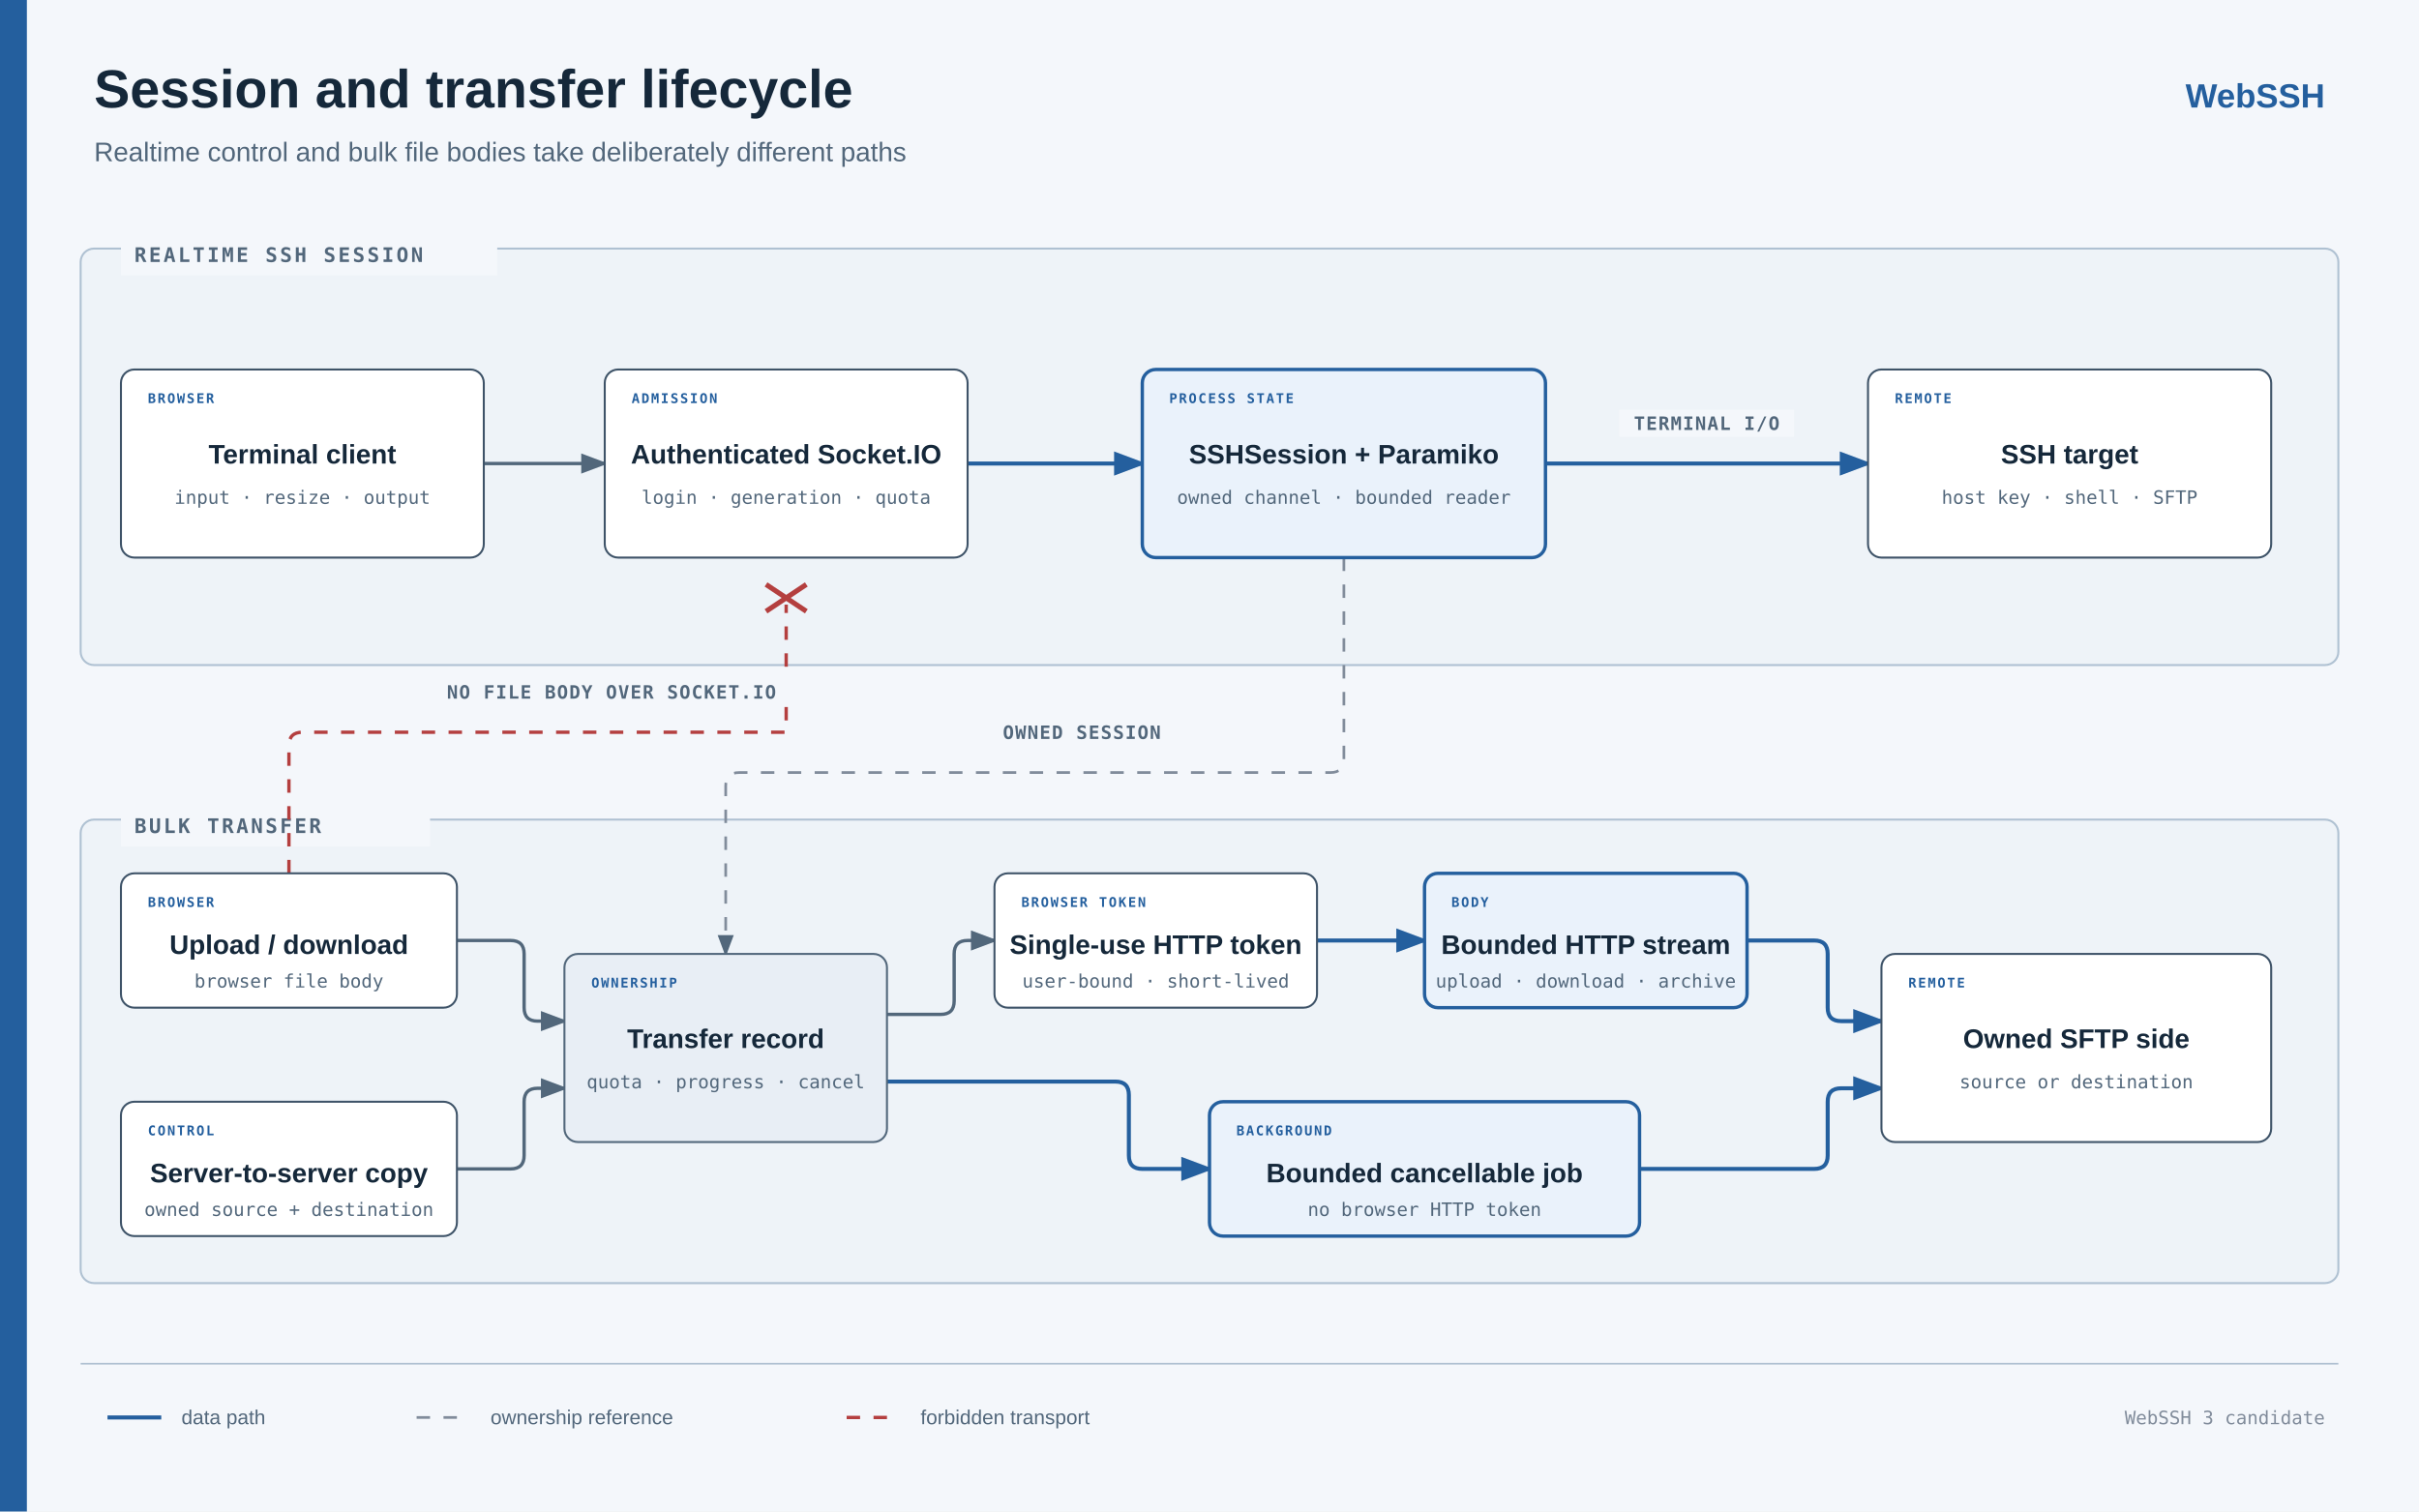
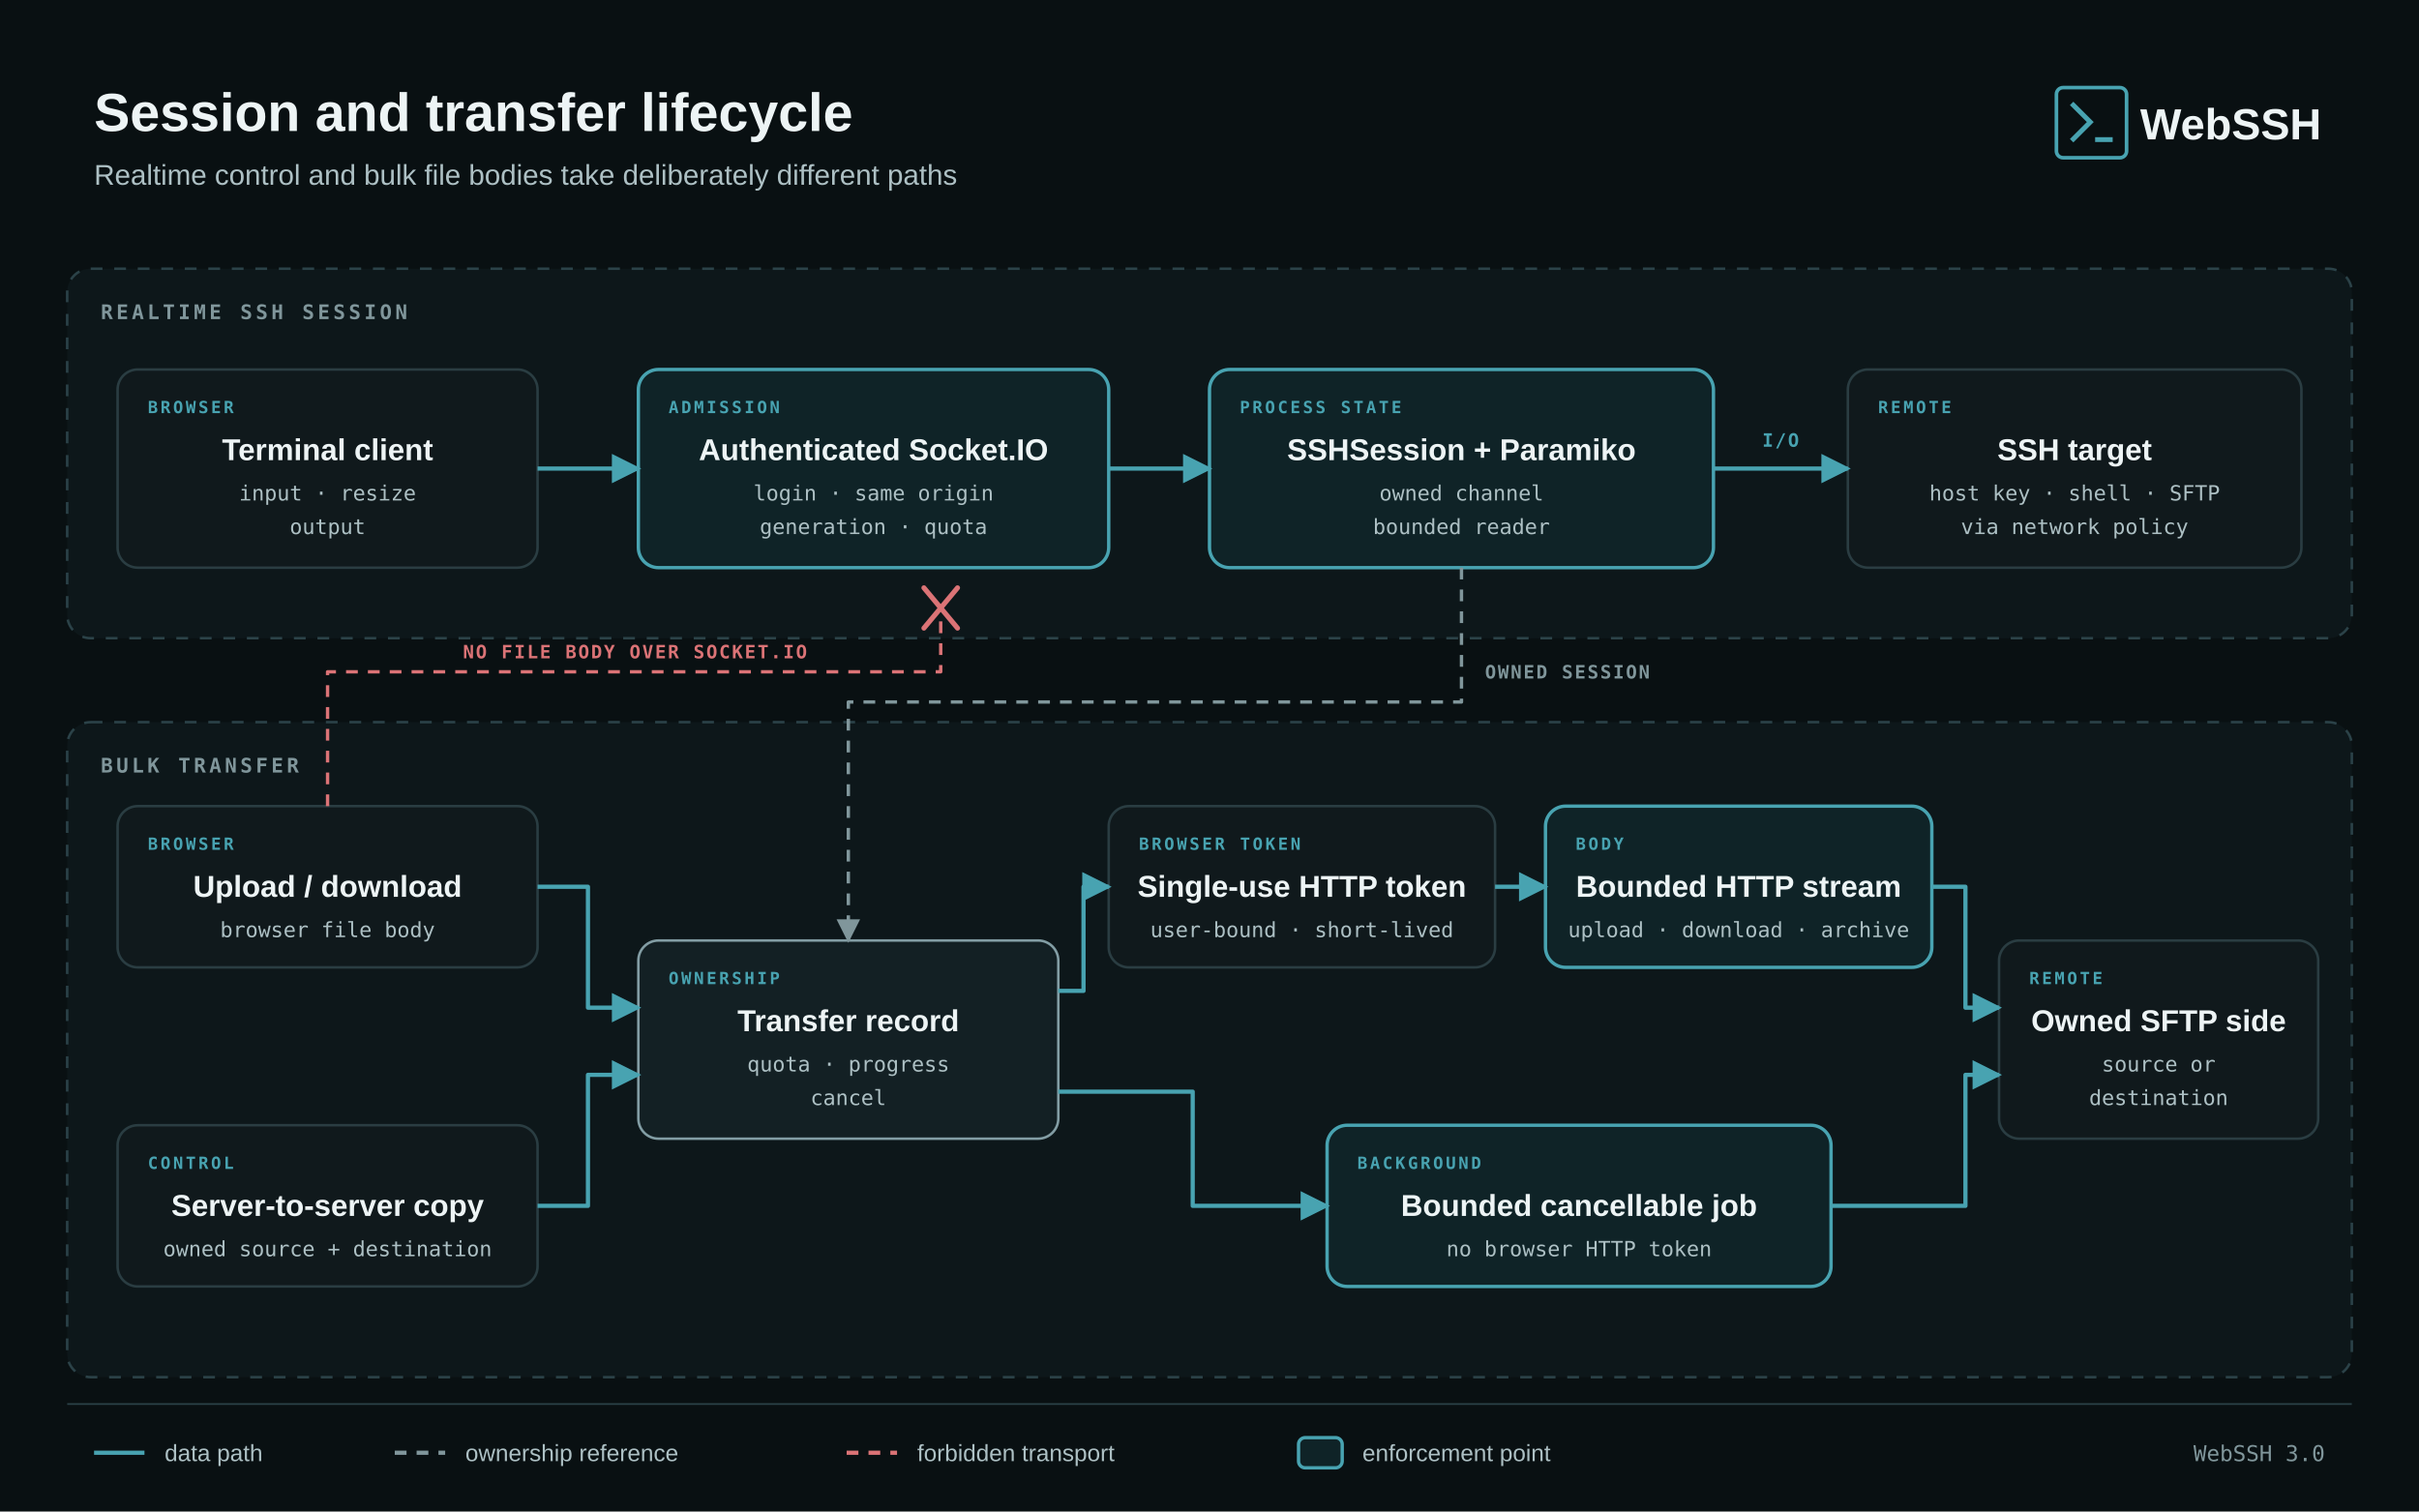
- <svg xmlns="http://www.w3.org/2000/svg" viewBox="0 0 1440 900" role="img" aria-labelledby="session-transfer-title session-transfer-desc">
+ <svg xmlns="http://www.w3.org/2000/svg" viewBox="0 0 1440 900" role="img" aria-labelledby="session-and-transfer-lifecycle-title session-and-transfer-lifecycle-desc">
  <defs>
    <style>
-       .title{font:700 32px "Segoe UI",Arial,sans-serif;fill:#15283a}.subtitle{font:16px "Segoe UI",Arial,sans-serif;fill:#52677b}.brand{font:700 20px "Segoe UI",Arial,sans-serif;fill:#245f9e}.band{fill:rgba(36,95,158,.025);stroke:#afc1d2;stroke-width:1.2}.band-label{font:600 12px "Cascadia Mono",Consolas,monospace;letter-spacing:.12em;fill:#52677b}.node{fill:#fff;stroke:#3e5368;stroke-width:1.2}.focal{fill:#eaf2fb;stroke:#245f9e;stroke-width:2}.store{fill:#e8eef5;stroke:#52677b;stroke-width:1.2}.node-title{font:600 16px "Segoe UI",Arial,sans-serif;fill:#15283a}.node-sub{font:11px "Cascadia Mono",Consolas,monospace;fill:#52677b}.tag{font:600 8px "Cascadia Mono",Consolas,monospace;letter-spacing:.12em;fill:#245f9e}.flow{fill:none;stroke:#52677b;stroke-width:2;marker-end:url(#lifecycle-arrow)}.accent{fill:none;stroke:#245f9e;stroke-width:2.4;marker-end:url(#lifecycle-arrow-link)}.passive{fill:none;stroke:#818c9b;stroke-width:1.6;stroke-dasharray:8 8;marker-end:url(#lifecycle-arrow)}.blocked{fill:none;stroke:#b43f3f;stroke-width:2;stroke-dasharray:8 8}.label{font:600 11px "Cascadia Mono",Consolas,monospace;letter-spacing:.06em;fill:#52677b}.legend{font:12px "Segoe UI",Arial,sans-serif;fill:#52677b}.source{font:11px "Cascadia Mono",Consolas,monospace;fill:#818c9b}
+       .title{font:700 32px "Segoe UI Variable Display","Segoe UI",Arial,sans-serif;fill:#edf4f5}
+       .subtitle{font:400 17px "Segoe UI",Arial,sans-serif;fill:#adc0c4}
+       .brand{font:700 26px "Segoe UI Variable Display","Segoe UI",Arial,sans-serif;fill:#edf4f5}
+       .zone{font:600 12px "Cascadia Mono",Consolas,monospace;letter-spacing:2px;fill:#80969b}
+       .eyebrow{font:600 10px "Cascadia Mono",Consolas,monospace;letter-spacing:1.5px}
+       .node{font:600 18px "Segoe UI",Arial,sans-serif;fill:#edf4f5}
+       .node-s{font:600 16px "Segoe UI",Arial,sans-serif;fill:#edf4f5}
+       .meta{font:400 12.5px "Cascadia Mono",Consolas,monospace;fill:#adc0c4}
+       .label{font:600 11px "Cascadia Mono",Consolas,monospace;letter-spacing:1px}
+       .note{font:400 13px "Segoe UI",Arial,sans-serif;fill:#adc0c4}
+       .legend{font:400 14px "Segoe UI",Arial,sans-serif;fill:#adc0c4}
+       .foot{font:400 13px "Cascadia Mono",Consolas,monospace;fill:#80969b}
    </style>
-     <marker id="lifecycle-arrow" markerWidth="8" markerHeight="6" refX="7" refY="3" orient="auto">
-       <polygon points="0 0,8 3,0 6" fill="#52677b" />
+     <marker id="arrow-main" viewBox="0 0 10 10" refX="9" refY="5" markerWidth="7" markerHeight="7" orient="auto-start-reverse">
+       <path d="M0 0 L10 5 L0 10 z" fill="#48a3b1" />
    </marker>
-     <marker id="lifecycle-arrow-link" markerWidth="8" markerHeight="6" refX="7" refY="3" orient="auto">
-       <polygon points="0 0,8 3,0 6" fill="#245f9e" />
+     <marker id="arrow-soft" viewBox="0 0 10 10" refX="9" refY="5" markerWidth="7" markerHeight="7" orient="auto-start-reverse">
+       <path d="M0 0 L10 5 L0 10 z" fill="#829da4" />
+     </marker>
+     <marker id="arrow-opt" viewBox="0 0 10 10" refX="9" refY="5" markerWidth="7" markerHeight="7" orient="auto-start-reverse">
+       <path d="M0 0 L10 5 L0 10 z" fill="#80969b" />
+     </marker>
+     <marker id="arrow-warn" viewBox="0 0 10 10" refX="9" refY="5" markerWidth="7" markerHeight="7" orient="auto-start-reverse">
+       <path d="M0 0 L10 5 L0 10 z" fill="#d4ad61" />
    </marker>
  </defs>
-   <rect width="1440" height="900" fill="#f4f7fb" />
-   <rect x="0" y="0" width="16" height="900" fill="#245f9e" />
-   <text class="title" x="56" y="64">Session and transfer lifecycle</text>
-   <text class="subtitle" x="56" y="96">Realtime control and bulk file bodies take deliberately different paths</text>
-   <text class="brand" x="1384" y="64" text-anchor="end">WebSSH</text>
-   <rect class="band" x="48" y="148" width="1344" height="248" rx="8" />
-   <rect x="72" y="140" width="224" height="24" fill="#f4f7fb" />
-   <text class="band-label" x="80" y="156">REALTIME SSH SESSION</text>
-   <rect class="band" x="48" y="488" width="1344" height="276" rx="8" />
-   <rect x="72" y="480" width="184" height="24" fill="#f4f7fb" />
-   <text class="band-label" x="80" y="496">BULK TRANSFER</text>
-   <line class="flow" x1="288" y1="276" x2="360" y2="276" />
-   <line class="accent" x1="576" y1="276" x2="680" y2="276" />
-   <line class="accent" x1="920" y1="276" x2="1112" y2="276" />
-   <rect x="964" y="244" width="104" height="16" fill="#f4f7fb" />
-   <text class="label" x="1016" y="256" text-anchor="middle">TERMINAL I/O</text>
-   <path class="passive" d="M 800 332 V 452 Q 800 460 792 460 H 440 Q 432 460 432 468 V 568" />
-   <rect x="584" y="428" width="120" height="16" fill="#f4f7fb" />
-   <text class="label" x="644" y="440" text-anchor="middle">OWNED SESSION</text>
-   <path class="flow" d="M 272 560 H 304 Q 312 560 312 568 V 600 Q 312 608 320 608 H 336" />
-   <path class="flow" d="M 528 604 H 560 Q 568 604 568 596 V 568 Q 568 560 576 560 H 592" />
-   <line class="accent" x1="784" y1="560" x2="848" y2="560" />
-   <path class="accent" d="M 1040 560 H 1080 Q 1088 560 1088 568 V 600 Q 1088 608 1096 608 H 1120" />
-   <path class="flow" d="M 272 696 H 304 Q 312 696 312 688 V 656 Q 312 648 320 648 H 336" />
-   <path class="accent" d="M 528 644 H 664 Q 672 644 672 652 V 688 Q 672 696 680 696 H 720" />
-   <path class="accent" d="M 976 696 H 1080 Q 1088 696 1088 688 V 656 Q 1088 648 1096 648 H 1120" />
-   <path class="blocked" d="M 172 520 V 444 Q 172 436 180 436 H 468 V 360" />
-   <line x1="456" y1="364" x2="480" y2="348" stroke="#b43f3f" stroke-width="3" />
-   <line x1="456" y1="348" x2="480" y2="364" stroke="#b43f3f" stroke-width="3" />
-   <rect x="248" y="404" width="232" height="16" fill="#f4f7fb" />
-   <text class="label" x="364" y="416" text-anchor="middle" fill="#b43f3f">NO FILE BODY OVER SOCKET.IO</text>
-   <rect class="node" x="72" y="220" width="216" height="112" rx="8" />
-   <text class="tag" x="88" y="240">BROWSER</text>
-   <text class="node-title" x="180" y="276" text-anchor="middle">Terminal client</text>
-   <text class="node-sub" x="180" y="300" text-anchor="middle">input · resize · output</text>
-   <rect class="node" x="360" y="220" width="216" height="112" rx="8" />
-   <text class="tag" x="376" y="240">ADMISSION</text>
-   <text class="node-title" x="468" y="276" text-anchor="middle">Authenticated Socket.IO</text>
-   <text class="node-sub" x="468" y="300" text-anchor="middle">login · generation · quota</text>
-   <rect class="focal" x="680" y="220" width="240" height="112" rx="8" />
-   <text class="tag" x="696" y="240">PROCESS STATE</text>
-   <text class="node-title" x="800" y="276" text-anchor="middle">SSHSession + Paramiko</text>
-   <text class="node-sub" x="800" y="300" text-anchor="middle">owned channel · bounded reader</text>
-   <rect class="node" x="1112" y="220" width="240" height="112" rx="8" />
-   <text class="tag" x="1128" y="240">REMOTE</text>
-   <text class="node-title" x="1232" y="276" text-anchor="middle">SSH target</text>
-   <text class="node-sub" x="1232" y="300" text-anchor="middle">host key · shell · SFTP</text>
-   <rect class="node" x="72" y="520" width="200" height="80" rx="8" />
-   <text class="tag" x="88" y="540">BROWSER</text>
-   <text class="node-title" x="172" y="568" text-anchor="middle">Upload / download</text>
-   <text class="node-sub" x="172" y="588" text-anchor="middle">browser file body</text>
-   <rect class="node" x="72" y="656" width="200" height="80" rx="8" />
-   <text class="tag" x="88" y="676">CONTROL</text>
-   <text class="node-title" x="172" y="704" text-anchor="middle">Server-to-server copy</text>
-   <text class="node-sub" x="172" y="724" text-anchor="middle">owned source + destination</text>
-   <rect class="store" x="336" y="568" width="192" height="112" rx="8" />
-   <text class="tag" x="352" y="588">OWNERSHIP</text>
-   <text class="node-title" x="432" y="624" text-anchor="middle">Transfer record</text>
-   <text class="node-sub" x="432" y="648" text-anchor="middle">quota · progress · cancel</text>
-   <rect class="node" x="592" y="520" width="192" height="80" rx="8" />
-   <text class="tag" x="608" y="540">BROWSER TOKEN</text>
-   <text class="node-title" x="688" y="568" text-anchor="middle">Single-use HTTP token</text>
-   <text class="node-sub" x="688" y="588" text-anchor="middle">user-bound · short-lived</text>
-   <rect class="focal" x="848" y="520" width="192" height="80" rx="8" />
-   <text class="tag" x="864" y="540">BODY</text>
-   <text class="node-title" x="944" y="568" text-anchor="middle">Bounded HTTP stream</text>
-   <text class="node-sub" x="944" y="588" text-anchor="middle">upload · download · archive</text>
-   <rect class="focal" x="720" y="656" width="256" height="80" rx="8" />
-   <text class="tag" x="736" y="676">BACKGROUND</text>
-   <text class="node-title" x="848" y="704" text-anchor="middle">Bounded cancellable job</text>
-   <text class="node-sub" x="848" y="724" text-anchor="middle">no browser HTTP token</text>
-   <rect class="node" x="1120" y="568" width="232" height="112" rx="8" />
-   <text class="tag" x="1136" y="588">REMOTE</text>
-   <text class="node-title" x="1236" y="624" text-anchor="middle">Owned SFTP side</text>
-   <text class="node-sub" x="1236" y="648" text-anchor="middle">source or destination</text>
-   <line x1="48" y1="812" x2="1392" y2="812" stroke="#afc1d2" stroke-width="1" />
-   <line x1="64" y1="844" x2="96" y2="844" stroke="#245f9e" stroke-width="2.4" />
-   <text class="legend" x="108" y="848">data path</text>
-   <line x1="248" y1="844" x2="280" y2="844" stroke="#818c9b" stroke-width="1.6" stroke-dasharray="8 8" />
-   <text class="legend" x="292" y="848">ownership reference</text>
-   <line x1="504" y1="844" x2="536" y2="844" stroke="#b43f3f" stroke-width="2" stroke-dasharray="8 8" />
-   <text class="legend" x="548" y="848">forbidden transport</text>
-   <text class="source" x="1384" y="848" text-anchor="end">WebSSH 3 candidate</text>
+   <rect width="1440" height="900" fill="#091012" />
+   <text class="title" x="56" y="78">Session and transfer lifecycle</text>
+   <text class="subtitle" x="56" y="110">Realtime control and bulk file bodies take deliberately different paths</text>
+   <g transform="translate(1222 50) scale(0.36)">
+     <rect x="6" y="6" width="116" height="116" rx="11" fill="#091012" stroke="#48a3b1" stroke-width="6" />
+     <path d="m34 35 28 28-28 28" stroke="#48a3b1" stroke-width="8" stroke-linecap="square" fill="none" />
+     <path d="M70 92h29" stroke="#48a3b1" stroke-width="8" />
+   </g>
+   <text class="brand" x="1274" y="83">WebSSH</text>
+   <rect x="40" y="160" width="1360" height="220" rx="14" fill="#0d171a" stroke="#2b4248" stroke-width="1.5" stroke-dasharray="7 7" />
+   <text class="zone" x="60" y="190">REALTIME SSH SESSION</text>
+   <rect x="40" y="430" width="1360" height="390" rx="14" fill="#0d171a" stroke="#2b4248" stroke-width="1.5" stroke-dasharray="7 7" />
+   <text class="zone" x="60" y="460">BULK TRANSFER</text>
+   <rect x="70" y="220" width="250" height="118" rx="12" fill="#10191c" stroke="#2a3d42" stroke-width="1.5" />
+   <text class="eyebrow" x="88" y="246" fill="#48a3b1">BROWSER</text>
+   <text class="node" x="195" y="274" text-anchor="middle">Terminal client</text>
+   <text class="meta" x="195" y="298" text-anchor="middle">input · resize</text>
+   <text class="meta" x="195" y="318" text-anchor="middle">output</text>
+   <rect x="380" y="220" width="280" height="118" rx="12" fill="#0f2327" stroke="#48a3b1" stroke-width="2" />
+   <text class="eyebrow" x="398" y="246" fill="#48a3b1">ADMISSION</text>
+   <text class="node" x="520" y="274" text-anchor="middle">Authenticated Socket.IO</text>
+   <text class="meta" x="520" y="298" text-anchor="middle">login · same origin</text>
+   <text class="meta" x="520" y="318" text-anchor="middle">generation · quota</text>
+   <rect x="720" y="220" width="300" height="118" rx="12" fill="#0f2327" stroke="#48a3b1" stroke-width="2" />
+   <text class="eyebrow" x="738" y="246" fill="#48a3b1">PROCESS STATE</text>
+   <text class="node" x="870" y="274" text-anchor="middle">SSHSession + Paramiko</text>
+   <text class="meta" x="870" y="298" text-anchor="middle">owned channel</text>
+   <text class="meta" x="870" y="318" text-anchor="middle">bounded reader</text>
+   <rect x="1100" y="220" width="270" height="118" rx="12" fill="#10191c" stroke="#2a3d42" stroke-width="1.5" />
+   <text class="eyebrow" x="1118" y="246" fill="#48a3b1">REMOTE</text>
+   <text class="node" x="1235" y="274" text-anchor="middle">SSH target</text>
+   <text class="meta" x="1235" y="298" text-anchor="middle">host key · shell · SFTP</text>
+   <text class="meta" x="1235" y="318" text-anchor="middle">via network policy</text>
+   <path d="M320 279 H380" fill="none" stroke="#48a3b1" stroke-width="2.5" stroke-linejoin="round" marker-end="url(#arrow-main)" />
+   <path d="M660 279 H720" fill="none" stroke="#48a3b1" stroke-width="2.5" stroke-linejoin="round" marker-end="url(#arrow-main)" />
+   <path d="M1020 279 H1100" fill="none" stroke="#48a3b1" stroke-width="2.5" stroke-linejoin="round" marker-end="url(#arrow-main)" />
+   <text class="label" x="1060" y="266" fill="#48a3b1" text-anchor="middle">I/O</text>
+   <rect x="70" y="480" width="250" height="96" rx="12" fill="#10191c" stroke="#2a3d42" stroke-width="1.5" />
+   <text class="eyebrow" x="88" y="506" fill="#48a3b1">BROWSER</text>
+   <text class="node" x="195" y="534" text-anchor="middle">Upload / download</text>
+   <text class="meta" x="195" y="558" text-anchor="middle">browser file body</text>
+   <rect x="70" y="670" width="250" height="96" rx="12" fill="#10191c" stroke="#2a3d42" stroke-width="1.5" />
+   <text class="eyebrow" x="88" y="696" fill="#48a3b1">CONTROL</text>
+   <text class="node" x="195" y="724" text-anchor="middle">Server-to-server copy</text>
+   <text class="meta" x="195" y="748" text-anchor="middle">owned source + destination</text>
+   <rect x="380" y="560" width="250" height="118" rx="12" fill="#132024" stroke="#829da4" stroke-width="1.5" />
+   <text class="eyebrow" x="398" y="586" fill="#48a3b1">OWNERSHIP</text>
+   <text class="node" x="505" y="614" text-anchor="middle">Transfer record</text>
+   <text class="meta" x="505" y="638" text-anchor="middle">quota · progress</text>
+   <text class="meta" x="505" y="658" text-anchor="middle">cancel</text>
+   <rect x="660" y="480" width="230" height="96" rx="12" fill="#10191c" stroke="#2a3d42" stroke-width="1.5" />
+   <text class="eyebrow" x="678" y="506" fill="#48a3b1">BROWSER TOKEN</text>
+   <text class="node" x="775" y="534" text-anchor="middle">Single-use HTTP token</text>
+   <text class="meta" x="775" y="558" text-anchor="middle">user-bound · short-lived</text>
+   <rect x="920" y="480" width="230" height="96" rx="12" fill="#0f2327" stroke="#48a3b1" stroke-width="2" />
+   <text class="eyebrow" x="938" y="506" fill="#48a3b1">BODY</text>
+   <text class="node" x="1035" y="534" text-anchor="middle">Bounded HTTP stream</text>
+   <text class="meta" x="1035" y="558" text-anchor="middle">upload · download · archive</text>
+   <rect x="790" y="670" width="300" height="96" rx="12" fill="#0f2327" stroke="#48a3b1" stroke-width="2" />
+   <text class="eyebrow" x="808" y="696" fill="#48a3b1">BACKGROUND</text>
+   <text class="node" x="940" y="724" text-anchor="middle">Bounded cancellable job</text>
+   <text class="meta" x="940" y="748" text-anchor="middle">no browser HTTP token</text>
+   <rect x="1190" y="560" width="190" height="118" rx="12" fill="#10191c" stroke="#2a3d42" stroke-width="1.5" />
+   <text class="eyebrow" x="1208" y="586" fill="#48a3b1">REMOTE</text>
+   <text class="node" x="1285" y="614" text-anchor="middle">Owned SFTP side</text>
+   <text class="meta" x="1285" y="638" text-anchor="middle">source or</text>
+   <text class="meta" x="1285" y="658" text-anchor="middle">destination</text>
+   <path d="M320 528 H350 V600 H380" fill="none" stroke="#48a3b1" stroke-width="2.5" stroke-linejoin="round" marker-end="url(#arrow-main)" />
+   <path d="M320 718 H350 V640 H380" fill="none" stroke="#48a3b1" stroke-width="2.5" stroke-linejoin="round" marker-end="url(#arrow-main)" />
+   <path d="M630 590 H645 V528 H660" fill="none" stroke="#48a3b1" stroke-width="2.5" stroke-linejoin="round" marker-end="url(#arrow-main)" />
+   <path d="M890 528 H920" fill="none" stroke="#48a3b1" stroke-width="2.5" stroke-linejoin="round" marker-end="url(#arrow-main)" />
+   <path d="M1150 528 H1170 V600 H1190" fill="none" stroke="#48a3b1" stroke-width="2.5" stroke-linejoin="round" marker-end="url(#arrow-main)" />
+   <path d="M630 650 H710 V718 H790" fill="none" stroke="#48a3b1" stroke-width="2.5" stroke-linejoin="round" marker-end="url(#arrow-main)" />
+   <path d="M1090 718 H1170 V640 H1190" fill="none" stroke="#48a3b1" stroke-width="2.5" stroke-linejoin="round" marker-end="url(#arrow-main)" />
+   <path d="M870 338 V418 H505 V560" fill="none" stroke="#80969b" stroke-width="2" stroke-linejoin="round" stroke-dasharray="7 6" marker-end="url(#arrow-opt)" />
+   <text class="label" x="884" y="404" fill="#80969b" text-anchor="start">OWNED SESSION</text>
+   <path d="M195 480 V400 H560 V366" fill="none" stroke="#db7376" stroke-width="2" stroke-linejoin="round" stroke-dasharray="7 6" />
+   <path d="M550 350 l20 24 M570 350 l-20 24" stroke="#db7376" stroke-width="3" stroke-linecap="round" />
+   <text class="label" x="378" y="392" fill="#db7376" text-anchor="middle">NO FILE BODY OVER SOCKET.IO</text>
+   <line x1="40" y1="836" x2="1400" y2="836" stroke="#2b4248" stroke-width="1" />
+   <line x1="56" y1="865" x2="86" y2="865" stroke="#48a3b1" stroke-width="2.5" />
+   <text class="legend" x="98" y="870">data path</text>
+   <line x1="235" y1="865" x2="265" y2="865" stroke="#80969b" stroke-width="2.5" stroke-dasharray="7 6" />
+   <text class="legend" x="277" y="870">ownership reference</text>
+   <line x1="504" y1="865" x2="534" y2="865" stroke="#db7376" stroke-width="2.5" stroke-dasharray="7 6" />
+   <text class="legend" x="546" y="870">forbidden transport</text>
+   <rect x="773" y="856" width="26" height="18" rx="4" fill="#0f2327" stroke="#48a3b1" stroke-width="2" />
+   <text class="legend" x="811" y="870">enforcement point</text>
+   <text class="foot" x="1384" y="870" text-anchor="end">WebSSH 3.0</text>
</svg>
